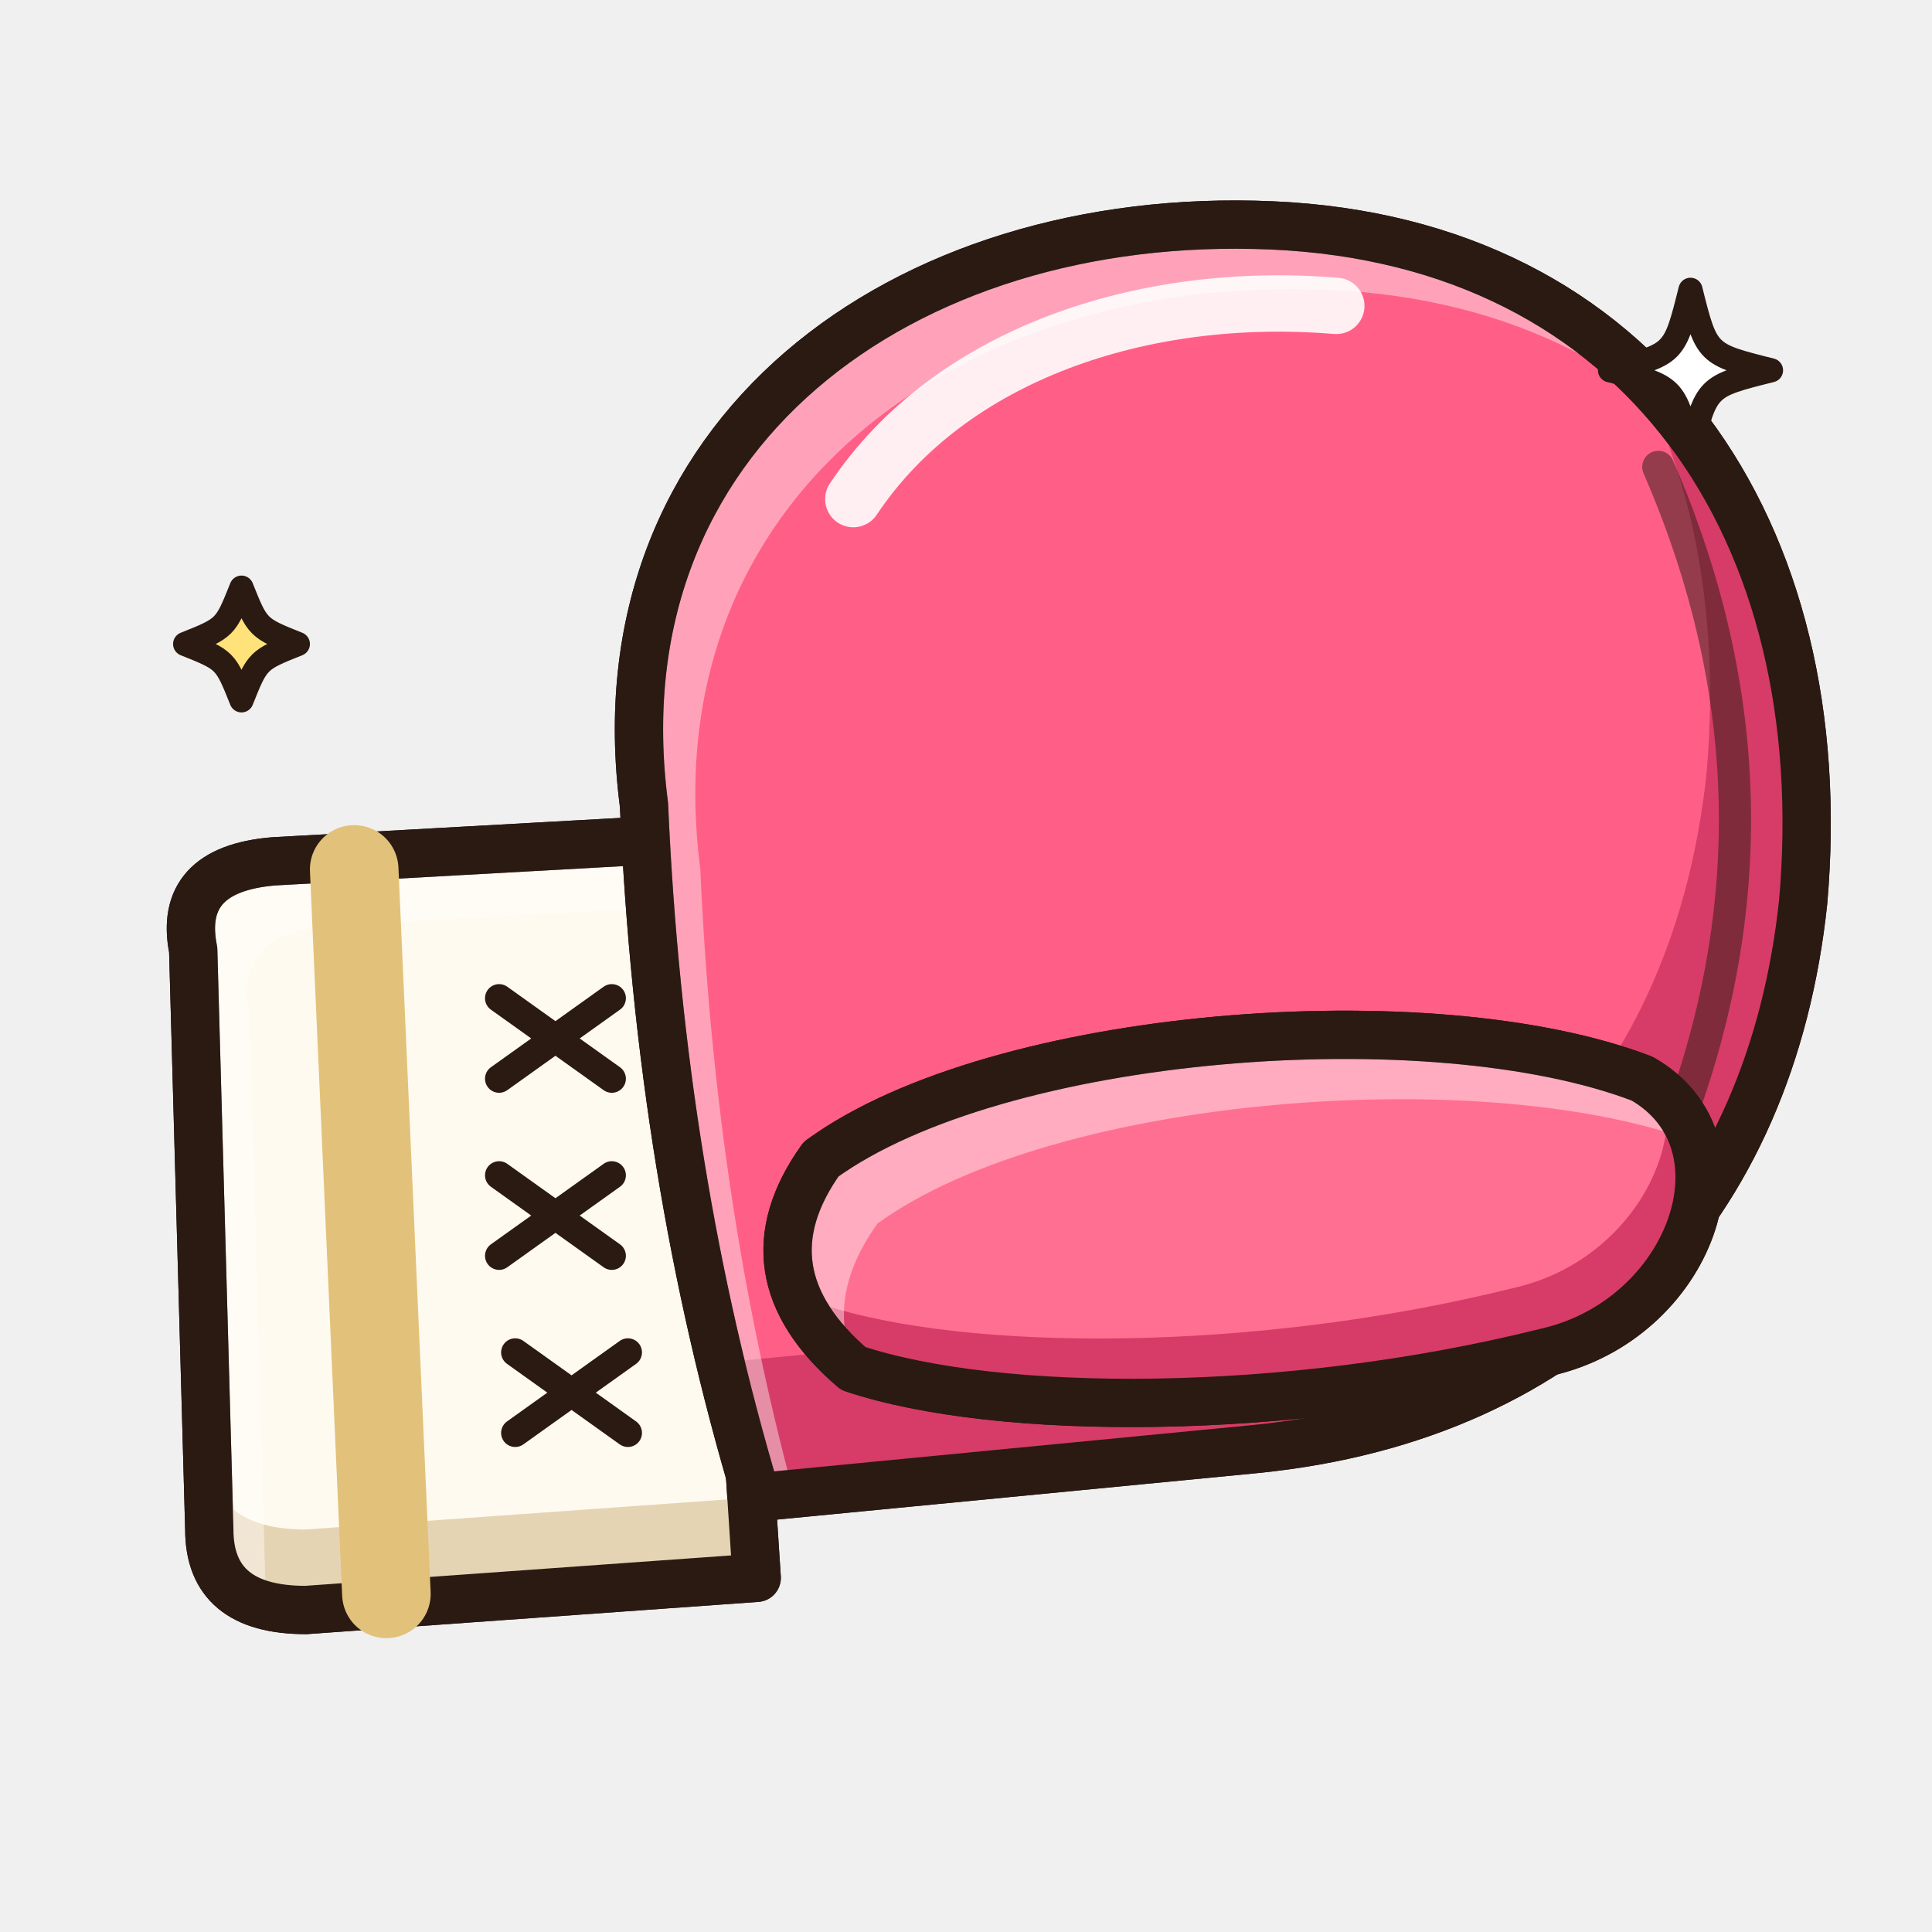
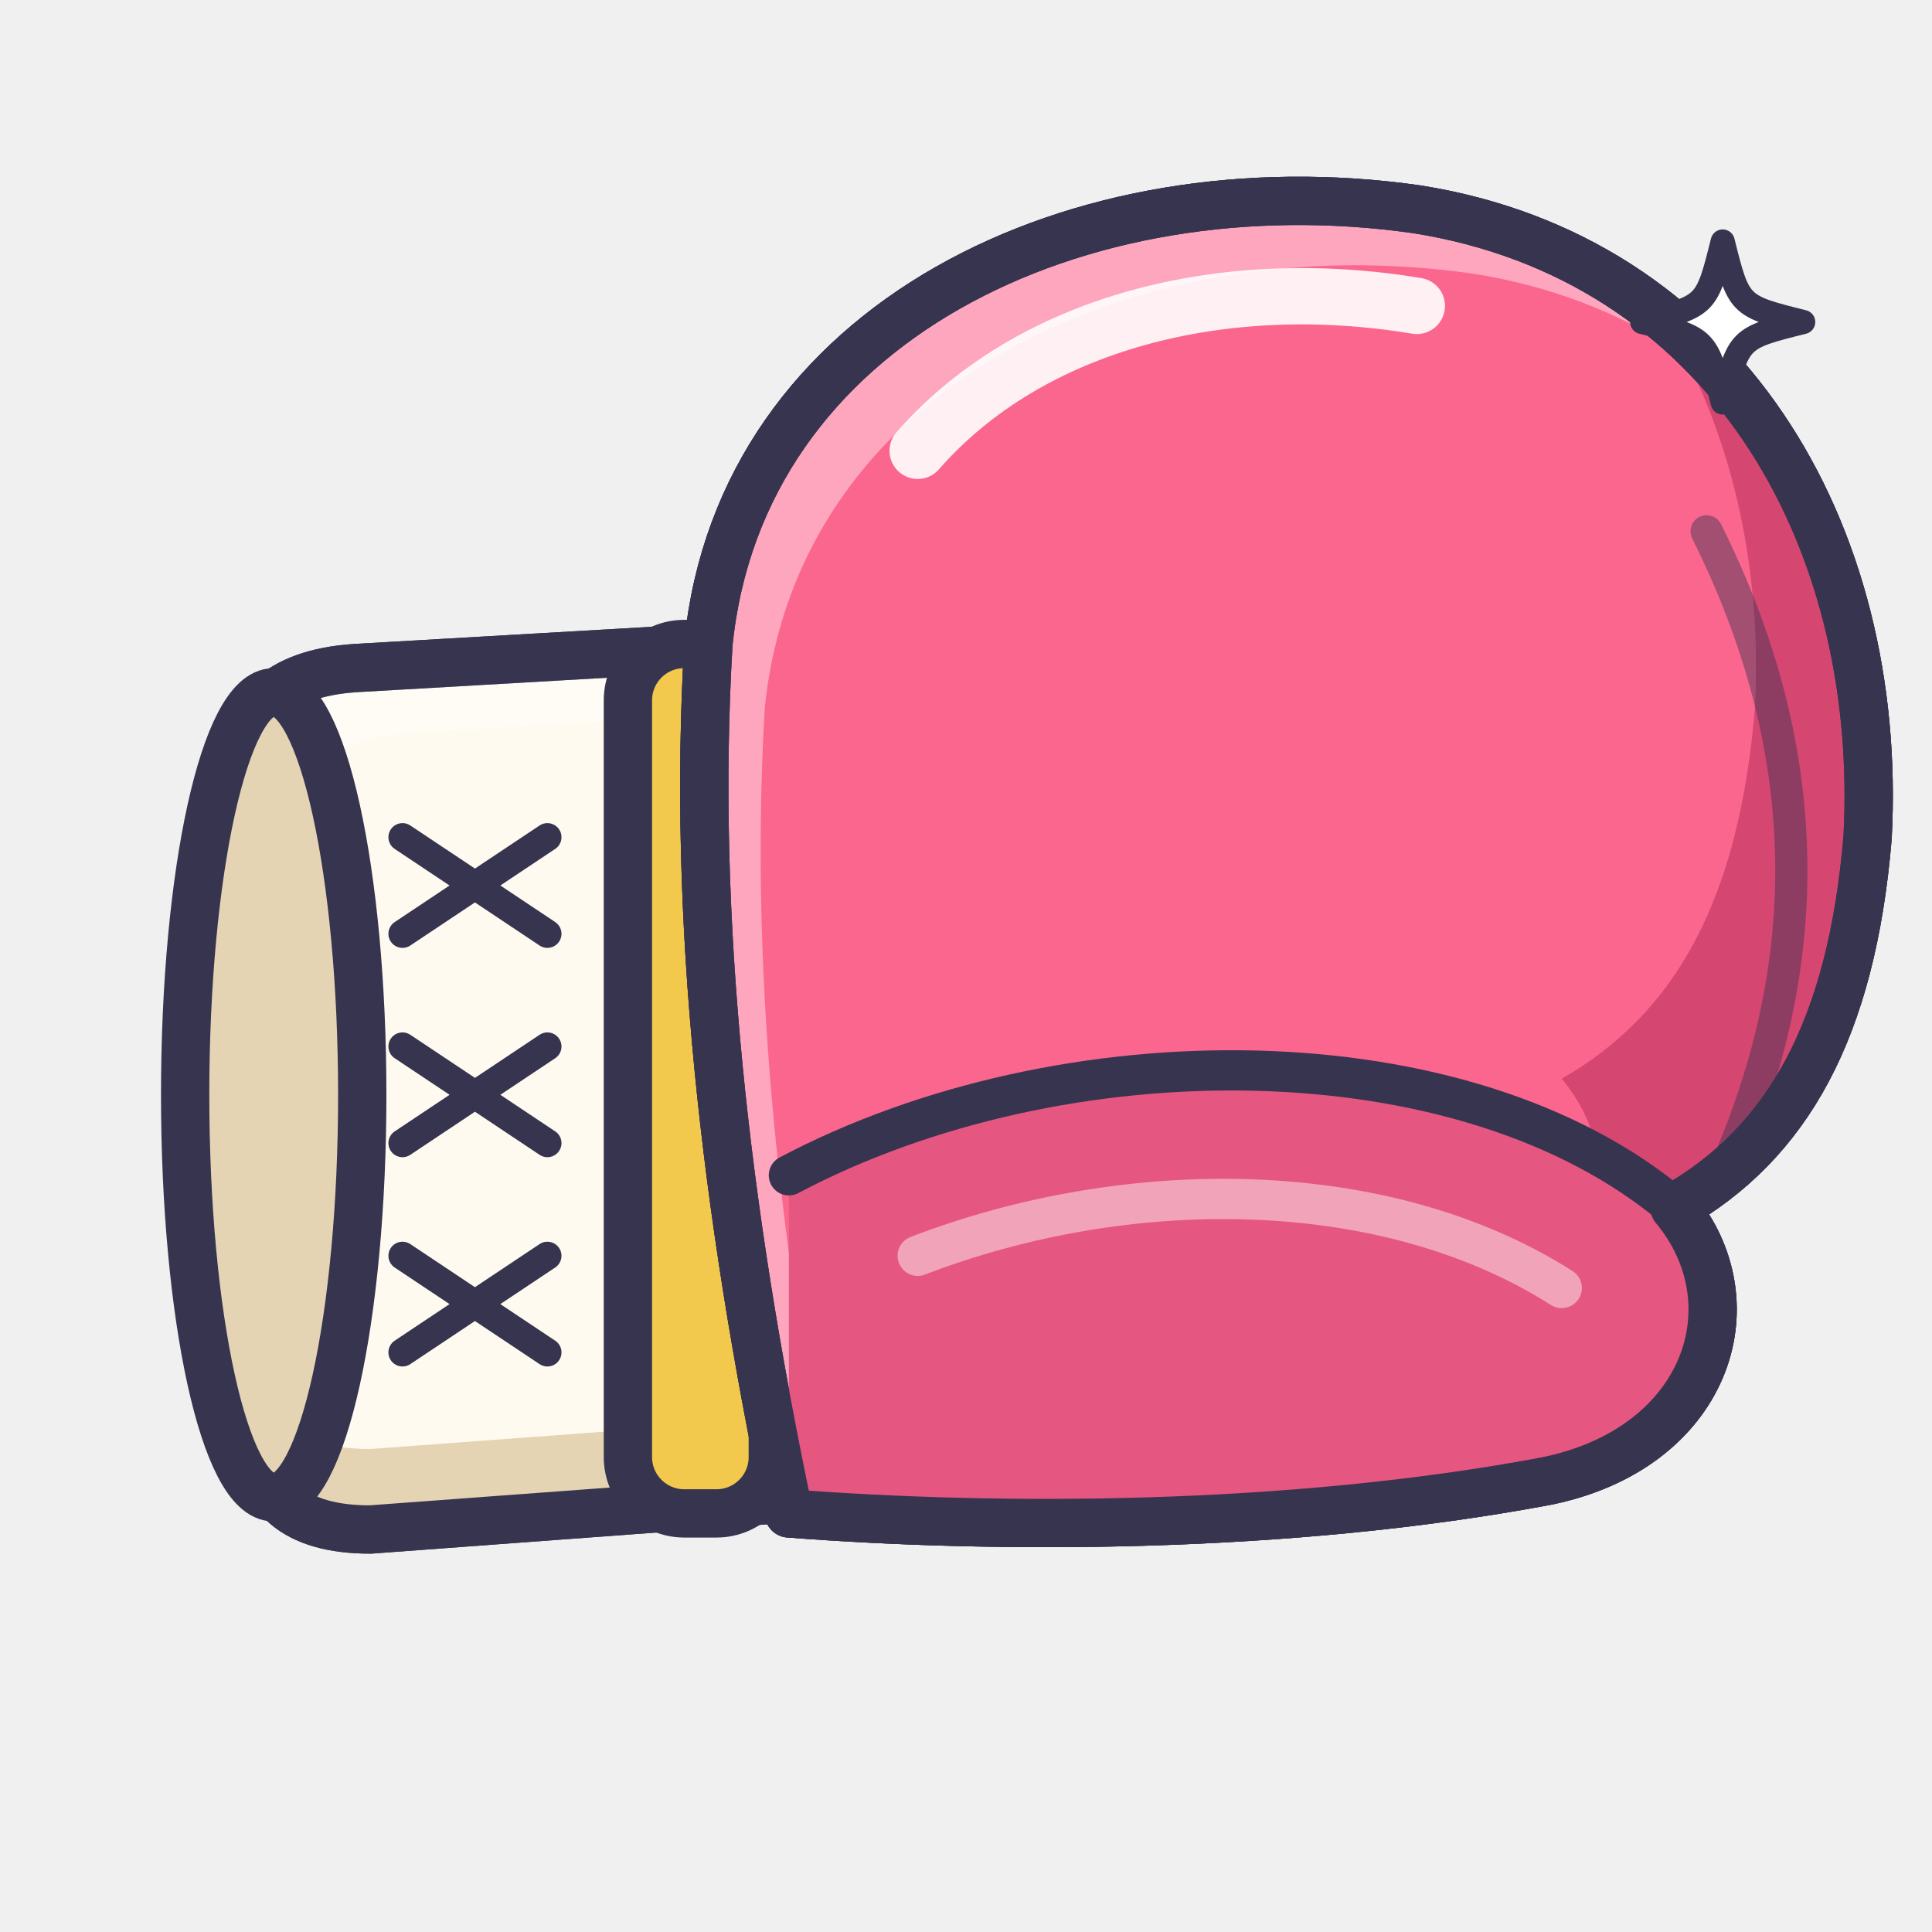
<svg xmlns="http://www.w3.org/2000/svg" viewBox="0 0 240 240" width="240" height="240">
-   <g stroke="#2a1a12" stroke-width="6" stroke-linejoin="round" stroke-linecap="round">
+   <g stroke="#37344f" stroke-width="6" stroke-linejoin="round" stroke-linecap="round">
    <mask id="k11">
-       <path d="M24 118 Q22 108 34 107 L88 104 L94 196 L38 200 Q26 200 26 190Z" fill="#fff" stroke="none" />
-       <path d="M24 118 Q22 108 34 107 L88 104 L94 196 L38 200 Q26 200 26 190Z" fill="#000" stroke="none" transform="translate(0 -10)" />
+       <path d="M30 96 Q30 84 44 83 L96 80 L100 186 L46 190 Q32 190 32 178Z" fill="#ffffff" stroke="none" />
+       <path d="M30 96 Q30 84 44 83 L96 80 L100 186 L46 190 Q32 190 32 178Z" fill="#000000" stroke="none" transform="translate(0 -10)" />
    </mask>
-     <path d="M24 118 Q22 108 34 107 L88 104 L94 196 L38 200 Q26 200 26 190Z" fill="#fffaf0" />
-     <path d="M24 118 Q22 108 34 107 L88 104 L94 196 L38 200 Q26 200 26 190Z" fill="#e5d4b4" stroke="none" mask="url(#k11)" />
+     <path d="M30 96 Q30 84 44 83 L96 80 L100 186 L46 190 Q32 190 32 178Z" fill="#fffaf0" />
+     <path d="M30 96 Q30 84 44 83 L96 80 L100 186 L46 190 Q32 190 32 178Z" fill="#e5d4b4" stroke="none" mask="url(#k11)" />
    <mask id="k12">
-       <path d="M24 118 Q22 108 34 107 L88 104 L94 196 L38 200 Q26 200 26 190Z" fill="#fff" stroke="none" />
-       <path d="M24 118 Q22 108 34 107 L88 104 L94 196 L38 200 Q26 200 26 190Z" fill="#000" stroke="none" transform="translate(7 8)" />
+       <path d="M30 96 Q30 84 44 83 L96 80 L100 186 L46 190 Q32 190 32 178Z" fill="#ffffff" stroke="none" />
+       <path d="M30 96 Q30 84 44 83 L96 80 L100 186 L46 190 Q32 190 32 178Z" fill="#000000" stroke="none" transform="translate(7 8)" />
    </mask>
-     <path d="M24 118 Q22 108 34 107 L88 104 L94 196 L38 200 Q26 200 26 190Z" fill="#fff" stroke="none" opacity=".42" mask="url(#k12)" />
-     <path d="M24 118 Q22 108 34 107 L88 104 L94 196 L38 200 Q26 200 26 190Z" fill="none" />
-     <path d="M44 108 L48 198" stroke="#e2c27a" stroke-width="11" />
-     <path d="M44 108 L48 198" fill="none" stroke-width="0" />
-     <path d="M62 124 l14 10 M62 146 l14 10 M64 168 l14 10 M76 124 l-14 10 M76 146 l-14 10 M78 168 l-14 10" stroke-width="3.5" />
+     <path d="M30 96 Q30 84 44 83 L96 80 L100 186 L46 190 Q32 190 32 178Z" fill="#ffffff" stroke="none" opacity=".42" mask="url(#k12)" />
+     <path d="M30 96 Q30 84 44 83 L96 80 L100 186 L46 190 Q32 190 32 178Z" fill="none" />
+     <ellipse cx="34" cy="136" rx="11" ry="50" fill="#e5d4b4" />
+     <path d="M50 104 l18 12 M50 130 l18 12 M50 156 l18 12 M68 104 l-18 12 M68 130 l-18 12 M68 156 l-18 12" stroke-width="3.5" />
+     <rect x="78" y="80" width="18" height="108" rx="7" fill="#f2c94c" />
    <mask id="k13">
-       <path d="M80 100 C74 54 112 26 158 28 C204 30 228 66 224 112 C220 150 196 176 156 180 L94 186 Q82 146 80 100Z" fill="#fff" stroke="none" />
-       <path d="M80 100 C74 54 112 26 158 28 C204 30 228 66 224 112 C220 150 196 176 156 180 L94 186 Q82 146 80 100Z" fill="#000" stroke="none" transform="translate(-12 -16)" />
+       <path d="M88 80 C92 40 134 20 176 26 C214 32 234 66 232 104 C230 128 222 142 208 150 C218 162 212 180 192 184 C160 190 124 190 98 188 C90 150 86 114 88 80Z" fill="#ffffff" stroke="none" />
+       <path d="M88 80 C92 40 134 20 176 26 C214 32 234 66 232 104 C230 128 222 142 208 150 C218 162 212 180 192 184 C160 190 124 190 98 188 C90 150 86 114 88 80Z" fill="#000000" stroke="none" transform="translate(-14 -16)" />
    </mask>
-     <path d="M80 100 C74 54 112 26 158 28 C204 30 228 66 224 112 C220 150 196 176 156 180 L94 186 Q82 146 80 100Z" fill="#ff5f86" />
-     <path d="M80 100 C74 54 112 26 158 28 C204 30 228 66 224 112 C220 150 196 176 156 180 L94 186 Q82 146 80 100Z" fill="#d63c67" stroke="none" mask="url(#k13)" />
+     <path d="M88 80 C92 40 134 20 176 26 C214 32 234 66 232 104 C230 128 222 142 208 150 C218 162 212 180 192 184 C160 190 124 190 98 188 C90 150 86 114 88 80Z" fill="#fb668e" />
+     <path d="M88 80 C92 40 134 20 176 26 C214 32 234 66 232 104 C230 128 222 142 208 150 C218 162 212 180 192 184 C160 190 124 190 98 188 C90 150 86 114 88 80Z" fill="#d54671" stroke="none" mask="url(#k13)" />
    <mask id="k14">
-       <path d="M80 100 C74 54 112 26 158 28 C204 30 228 66 224 112 C220 150 196 176 156 180 L94 186 Q82 146 80 100Z" fill="#fff" stroke="none" />
-       <path d="M80 100 C74 54 112 26 158 28 C204 30 228 66 224 112 C220 150 196 176 156 180 L94 186 Q82 146 80 100Z" fill="#000" stroke="none" transform="translate(7 8)" />
+       <path d="M88 80 C92 40 134 20 176 26 C214 32 234 66 232 104 C230 128 222 142 208 150 C218 162 212 180 192 184 C160 190 124 190 98 188 C90 150 86 114 88 80Z" fill="#ffffff" stroke="none" />
+       <path d="M88 80 C92 40 134 20 176 26 C214 32 234 66 232 104 C230 128 222 142 208 150 C218 162 212 180 192 184 C160 190 124 190 98 188 C90 150 86 114 88 80Z" fill="#000000" stroke="none" transform="translate(7 8)" />
    </mask>
-     <path d="M80 100 C74 54 112 26 158 28 C204 30 228 66 224 112 C220 150 196 176 156 180 L94 186 Q82 146 80 100Z" fill="#fff" stroke="none" opacity=".42" mask="url(#k14)" />
-     <path d="M106 62 C118 44 142 36 166 38" fill="none" stroke="#fff" stroke-width="7" opacity=".9" />
-     <path d="M80 100 C74 54 112 26 158 28 C204 30 228 66 224 112 C220 150 196 176 156 180 L94 186 Q82 146 80 100Z" fill="none" />
-     <path d="M206 58 Q226 104 204 150" fill="none" stroke-width="4" opacity=".5" />
-     <mask id="k15">
-       <path d="M102 144 C124 128 178 124 204 134 C218 142 210 164 192 168 C160 176 124 176 106 170 Q92 158 102 144Z" fill="#fff" stroke="none" />
-       <path d="M102 144 C124 128 178 124 204 134 C218 142 210 164 192 168 C160 176 124 176 106 170 Q92 158 102 144Z" fill="#000" stroke="none" transform="translate(-4 -8)" />
-     </mask>
-     <path d="M102 144 C124 128 178 124 204 134 C218 142 210 164 192 168 C160 176 124 176 106 170 Q92 158 102 144Z" fill="#ff6f92" />
-     <path d="M102 144 C124 128 178 124 204 134 C218 142 210 164 192 168 C160 176 124 176 106 170 Q92 158 102 144Z" fill="#d63c67" stroke="none" mask="url(#k15)" />
-     <mask id="k16">
-       <path d="M102 144 C124 128 178 124 204 134 C218 142 210 164 192 168 C160 176 124 176 106 170 Q92 158 102 144Z" fill="#fff" stroke="none" />
-       <path d="M102 144 C124 128 178 124 204 134 C218 142 210 164 192 168 C160 176 124 176 106 170 Q92 158 102 144Z" fill="#000" stroke="none" transform="translate(7 8)" />
-     </mask>
-     <path d="M102 144 C124 128 178 124 204 134 C218 142 210 164 192 168 C160 176 124 176 106 170 Q92 158 102 144Z" fill="#fff" stroke="none" opacity=".42" mask="url(#k16)" />
-     <path d="M102 144 C124 128 178 124 204 134 C218 142 210 164 192 168 C160 176 124 176 106 170 Q92 158 102 144Z" fill="none" />
-     <path d="M210 36 C212 44 212 44 220 46 C212 48 212 48 210 56 C208 48 208 48 200 46 C208 44 208 44 210 36Z" fill="#fff" stroke-width="3" />
-     <path d="M30 73 C32 78 32 78 37 80 C32 82 32 82 30 87 C28 82 28 82 23 80 C28 78 28 78 30 73Z" fill="#ffe27a" stroke-width="3" />
+     <path d="M88 80 C92 40 134 20 176 26 C214 32 234 66 232 104 C230 128 222 142 208 150 C218 162 212 180 192 184 C160 190 124 190 98 188 C90 150 86 114 88 80Z" fill="#ffffff" stroke="none" opacity=".42" mask="url(#k14)" />
+     <path d="M114 56 C128 40 152 34 176 38" fill="none" stroke="#ffffff" stroke-width="7" opacity=".9" />
+     <path d="M88 80 C92 40 134 20 176 26 C214 32 234 66 232 104 C230 128 222 142 208 150 C218 162 212 180 192 184 C160 190 124 190 98 188 C90 150 86 114 88 80Z" fill="none" />
+     <path d="M212 66 Q232 106 214 146" fill="none" stroke-width="4" opacity=".45" />
+     <path d="M98 146 C132 128 182 128 208 150 C218 162 212 180 192 184 C160 190 124 190 98 188Z" fill="#e55781" stroke="none" />
+     <path d="M98 146 C132 128 182 128 208 150" fill="none" stroke-width="5" />
+     <path d="M114 156 C140 146 172 146 194 160" fill="none" stroke="#ffffff" stroke-width="5" opacity=".45" />
+     <path d="M88 80 C92 40 134 20 176 26 C214 32 234 66 232 104 C230 128 222 142 208 150 C218 162 212 180 192 184 C160 190 124 190 98 188 C90 150 86 114 88 80Z" fill="none" />
+     <path d="M214 30 C216 38 216 38 224 40 C216 42 216 42 214 50 C212 42 212 42 204 40 C212 38 212 38 214 30Z" fill="#ffffff" stroke-width="3" />
  </g>
</svg>
